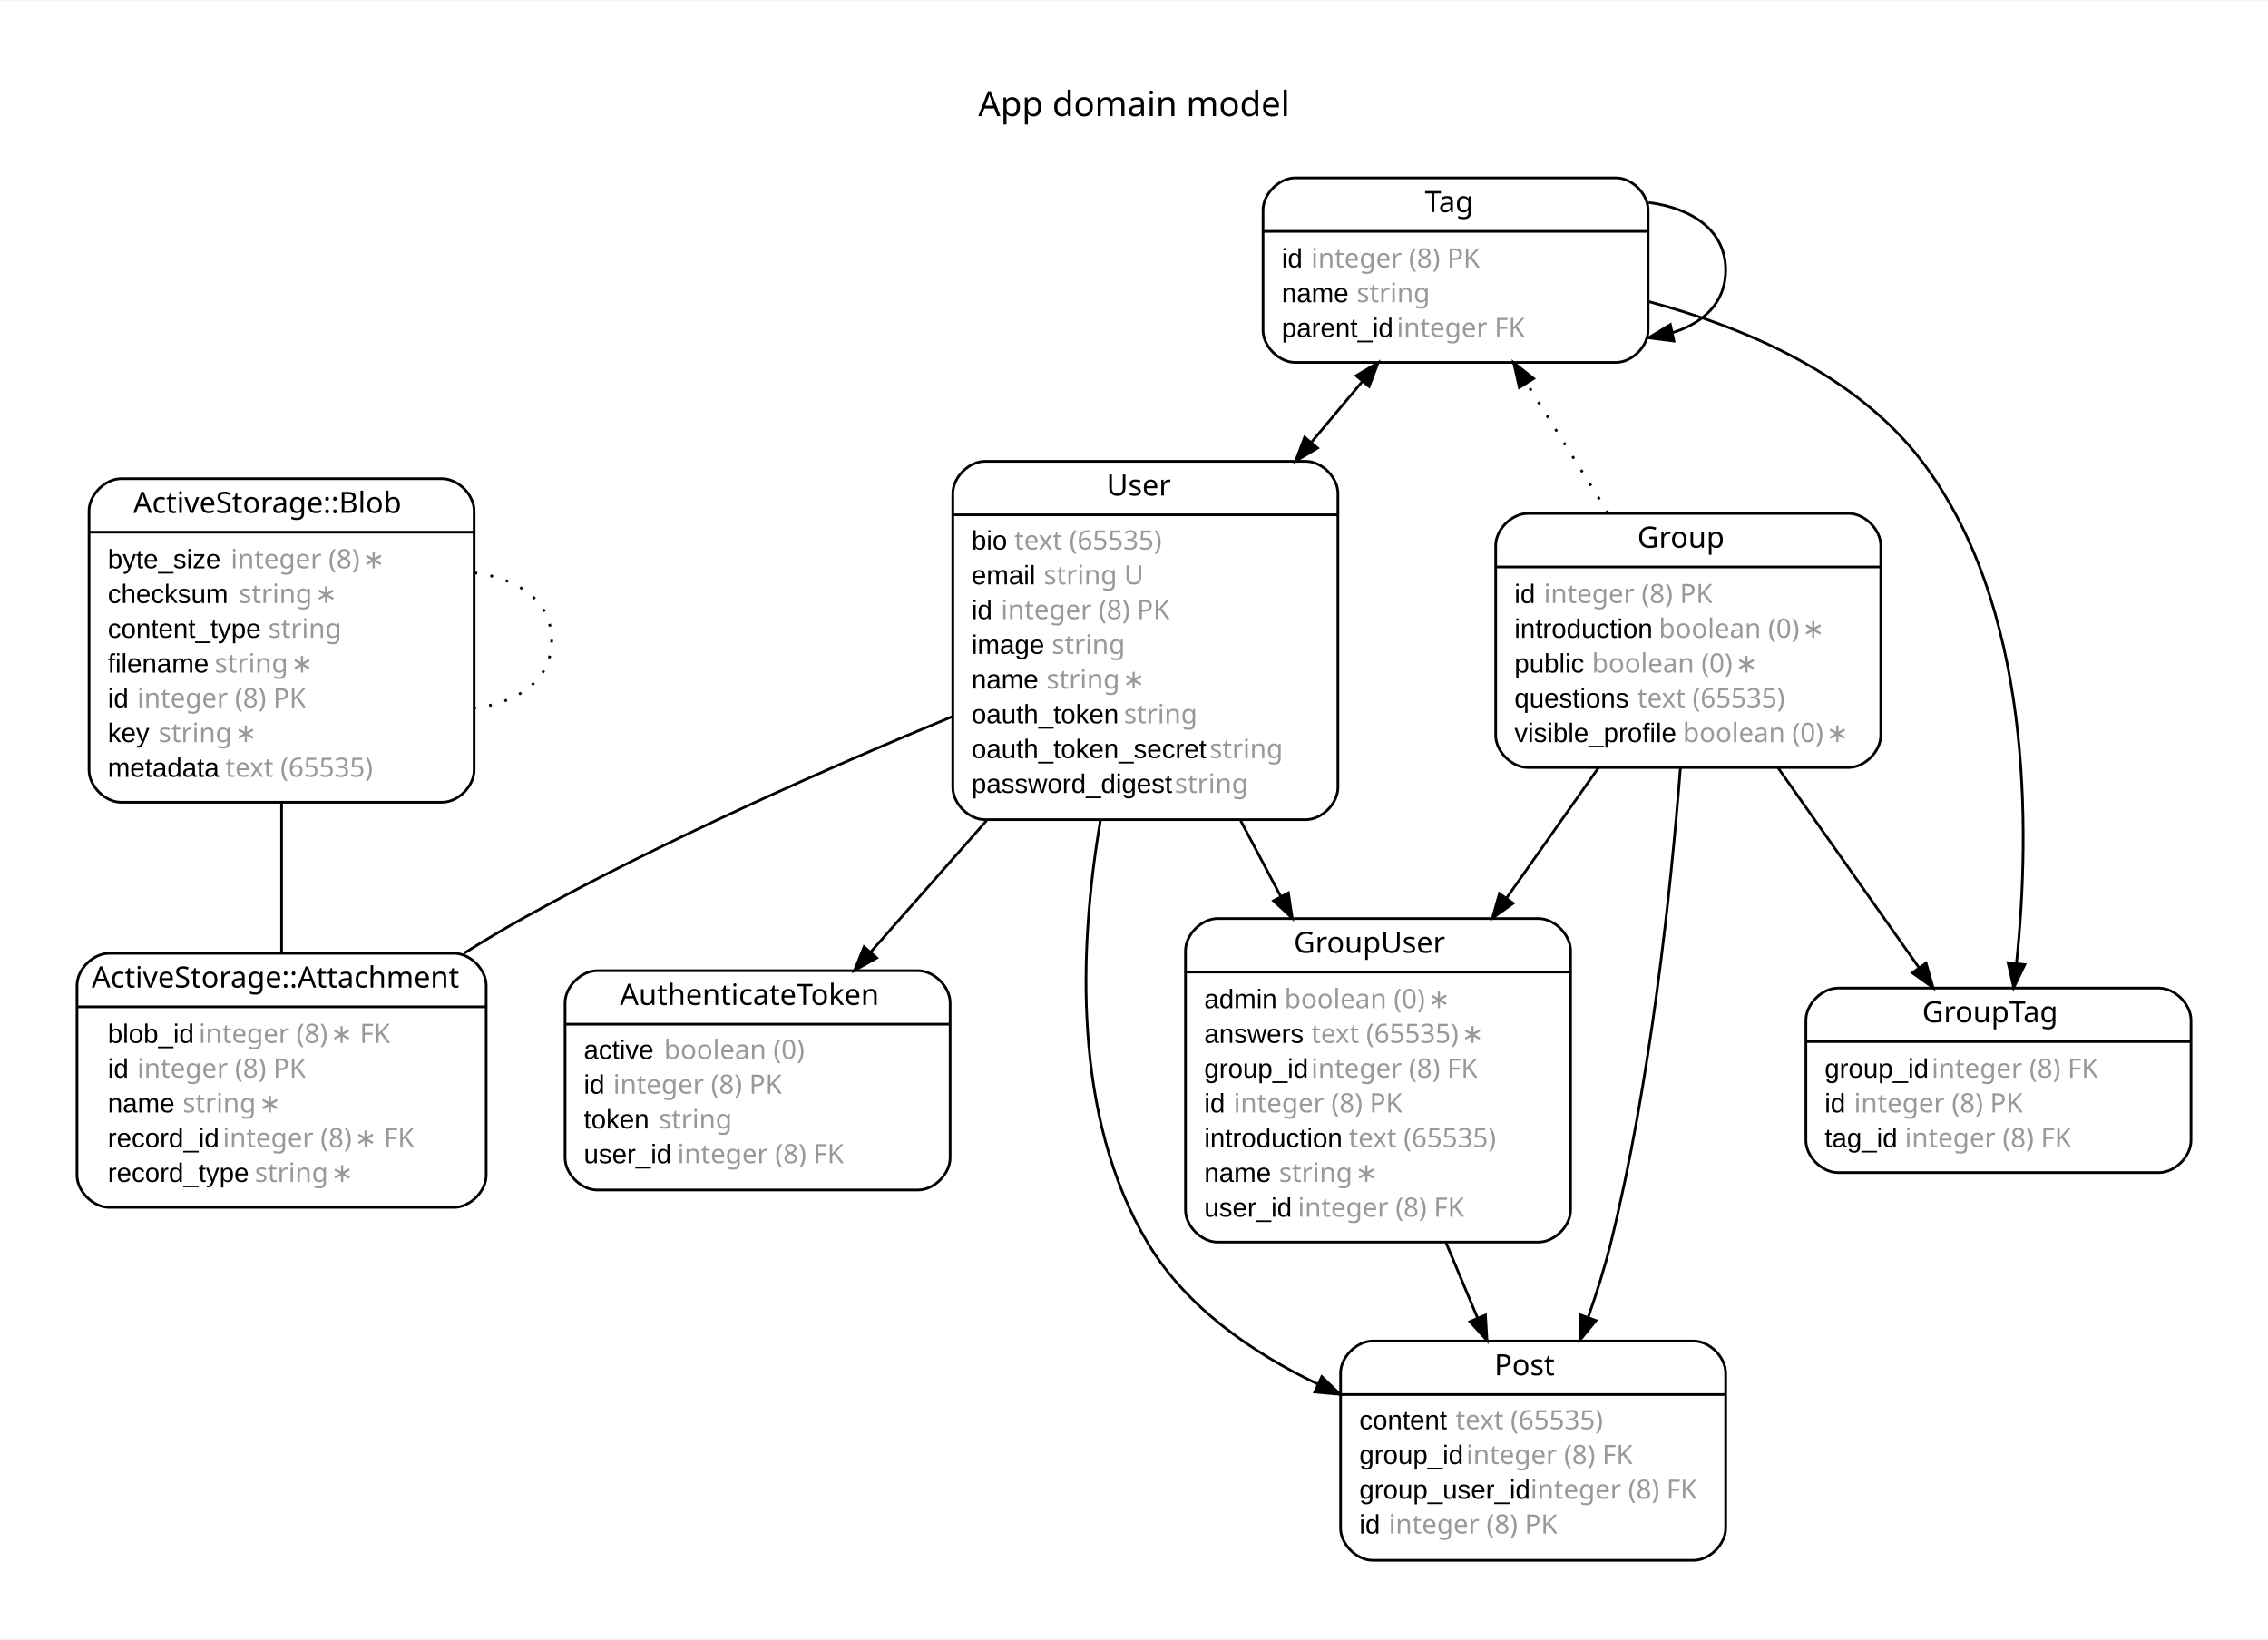
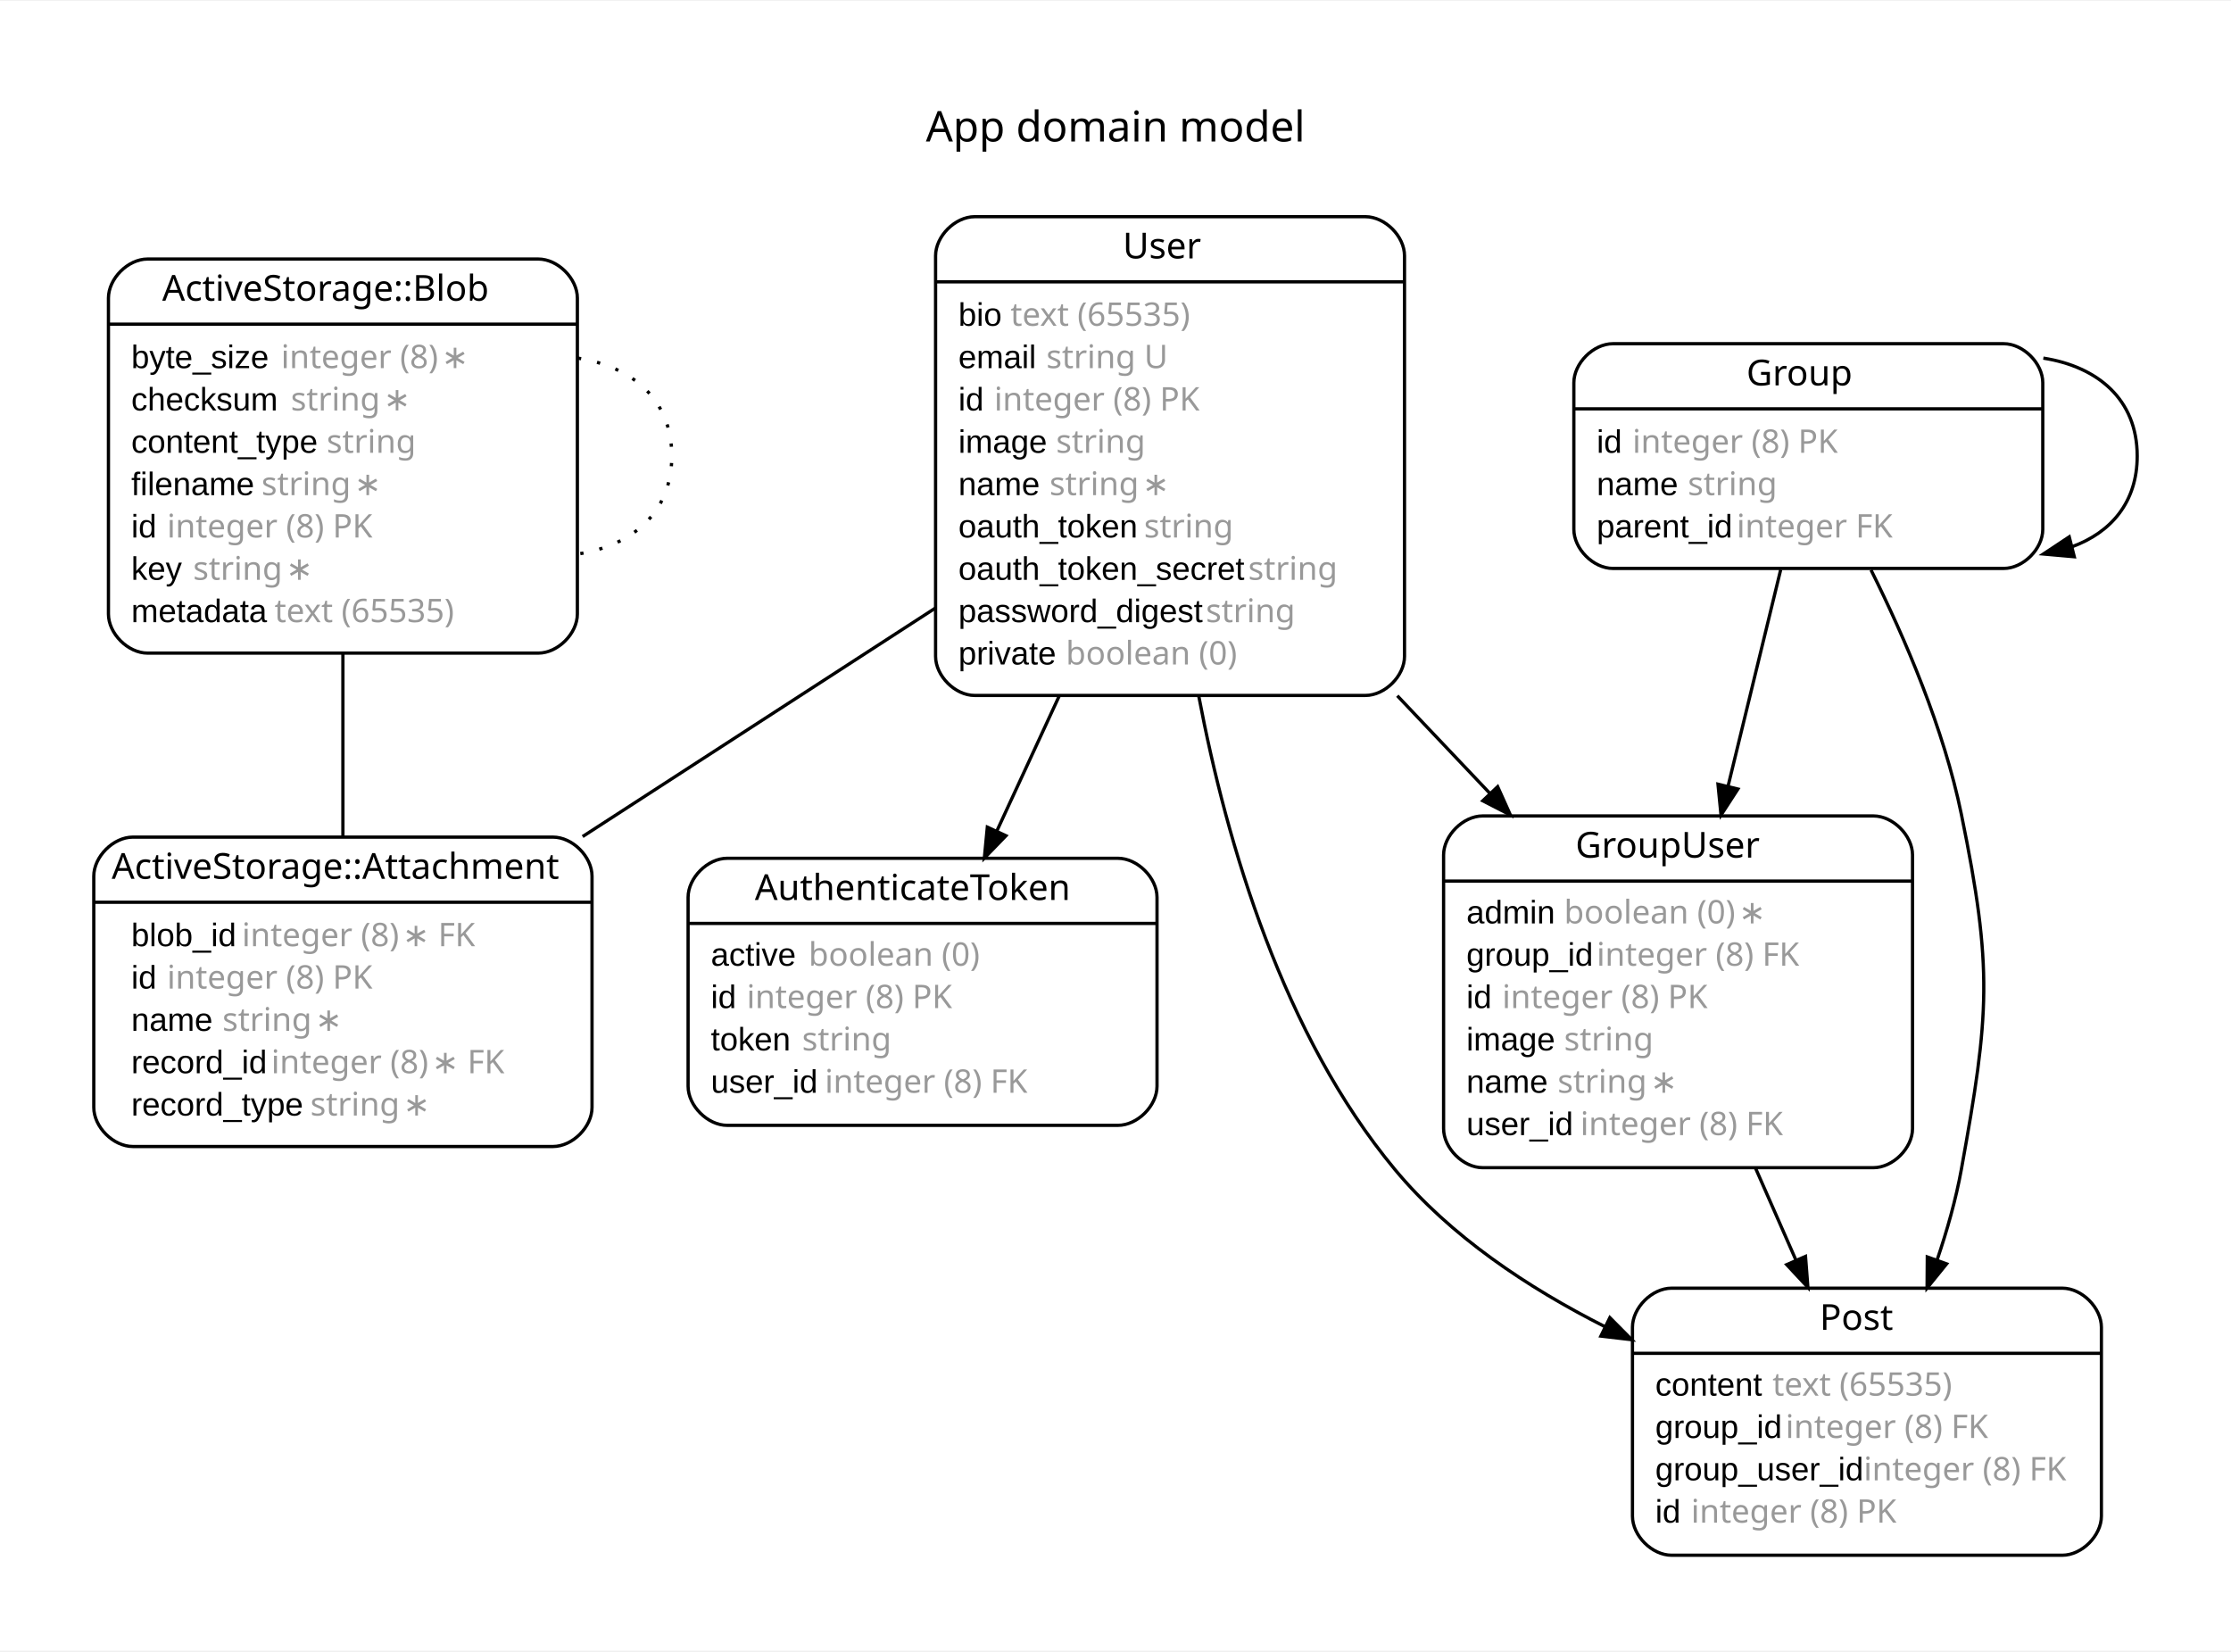
- <svg xmlns="http://www.w3.org/2000/svg" width="848pt" height="613pt" viewBox="0.00 0.00 848.10 612.60">
-   <g id="graph0" class="graph" transform="scale(1 1) rotate(0) translate(28.8 583.8)">
-     <polygon fill="#ffffff" stroke="transparent" points="-28.8,28.8 -28.8,-583.8 819.3,-583.8 819.3,28.8 -28.8,28.8" />
-     <text text-anchor="middle" x="395.25" y="-540.6" font-family="Arial Bold" font-size="13.00" fill="#000000">App domain model</text>
+ <svg xmlns="http://www.w3.org/2000/svg" width="685pt" height="507pt" viewBox="0.00 0.00 685.10 506.60">
+   <g id="graph0" class="graph" transform="scale(1 1) rotate(0) translate(28.8 477.8)">
+     <polygon fill="#ffffff" stroke="transparent" points="-28.8,28.8 -28.8,-477.8 656.3,-477.8 656.3,28.8 -28.8,28.8" />
+     <text text-anchor="middle" x="313.75" y="-434.6" font-family="Arial Bold" font-size="13.00" fill="#000000">App domain model</text>
    <g id="node1" class="node">
-       <path fill="none" stroke="#000000" d="M12,-132.5C12,-132.5 141,-132.5 141,-132.5 147,-132.5 153,-138.5 153,-144.5 153,-144.5 153,-215.5 153,-215.5 153,-221.5 147,-227.5 141,-227.5 141,-227.5 12,-227.5 12,-227.5 6,-227.5 0,-221.5 0,-215.5 0,-215.5 0,-144.5 0,-144.5 0,-138.5 6,-132.5 12,-132.5" />
-       <text text-anchor="start" x="5.5" y="-214.7" font-family="Arial Bold" font-size="11.00" fill="#000000">ActiveStorage::Attachment</text>
-       <polyline fill="none" stroke="#000000" points="0,-207.5 153,-207.5 " />
-       <text text-anchor="start" x="11.5" y="-194" font-family="Arial" font-size="10.00" fill="#000000">blob_id </text>
-       <text text-anchor="start" x="45.5" y="-194" font-family="Arial Italic" font-size="10.00" fill="#999999">integer (8) ∗ FK</text>
-       <text text-anchor="start" x="11.5" y="-181" font-family="Arial" font-size="10.00" fill="#000000">id </text>
-       <text text-anchor="start" x="22.5" y="-181" font-family="Arial Italic" font-size="10.00" fill="#999999">integer (8) PK</text>
-       <text text-anchor="start" x="11.5" y="-168" font-family="Arial" font-size="10.00" fill="#000000">name </text>
-       <text text-anchor="start" x="39.5" y="-168" font-family="Arial Italic" font-size="10.00" fill="#999999">string ∗</text>
-       <text text-anchor="start" x="11.5" y="-155" font-family="Arial" font-size="10.00" fill="#000000">record_id </text>
-       <text text-anchor="start" x="54.5" y="-155" font-family="Arial Italic" font-size="10.00" fill="#999999">integer (8) ∗ FK</text>
-       <text text-anchor="start" x="11.5" y="-142" font-family="Arial" font-size="10.00" fill="#000000">record_type </text>
-       <text text-anchor="start" x="66.5" y="-142" font-family="Arial Italic" font-size="10.00" fill="#999999">string ∗</text>
+       <path fill="none" stroke="#000000" d="M12,-126C12,-126 141,-126 141,-126 147,-126 153,-132 153,-138 153,-138 153,-209 153,-209 153,-215 147,-221 141,-221 141,-221 12,-221 12,-221 6,-221 0,-215 0,-209 0,-209 0,-138 0,-138 0,-132 6,-126 12,-126" />
+       <text text-anchor="start" x="5.5" y="-208.2" font-family="Arial Bold" font-size="11.00" fill="#000000">ActiveStorage::Attachment</text>
+       <polyline fill="none" stroke="#000000" points="0,-201 153,-201 " />
+       <text text-anchor="start" x="11.5" y="-187.5" font-family="Arial" font-size="10.00" fill="#000000">blob_id </text>
+       <text text-anchor="start" x="45.5" y="-187.5" font-family="Arial Italic" font-size="10.00" fill="#999999">integer (8) ∗ FK</text>
+       <text text-anchor="start" x="11.5" y="-174.5" font-family="Arial" font-size="10.00" fill="#000000">id </text>
+       <text text-anchor="start" x="22.5" y="-174.5" font-family="Arial Italic" font-size="10.00" fill="#999999">integer (8) PK</text>
+       <text text-anchor="start" x="11.5" y="-161.5" font-family="Arial" font-size="10.00" fill="#000000">name </text>
+       <text text-anchor="start" x="39.5" y="-161.5" font-family="Arial Italic" font-size="10.00" fill="#999999">string ∗</text>
+       <text text-anchor="start" x="11.5" y="-148.5" font-family="Arial" font-size="10.00" fill="#000000">record_id </text>
+       <text text-anchor="start" x="54.5" y="-148.5" font-family="Arial Italic" font-size="10.00" fill="#999999">integer (8) ∗ FK</text>
+       <text text-anchor="start" x="11.5" y="-135.5" font-family="Arial" font-size="10.00" fill="#000000">record_type </text>
+       <text text-anchor="start" x="66.5" y="-135.5" font-family="Arial Italic" font-size="10.00" fill="#999999">string ∗</text>
    </g>
    <g id="node2" class="node">
-       <path fill="none" stroke="#000000" d="M16.5,-284C16.5,-284 136.5,-284 136.5,-284 142.5,-284 148.5,-290 148.5,-296 148.5,-296 148.5,-393 148.5,-393 148.5,-399 142.5,-405 136.5,-405 136.5,-405 16.5,-405 16.5,-405 10.5,-405 4.5,-399 4.5,-393 4.5,-393 4.5,-296 4.5,-296 4.5,-290 10.5,-284 16.5,-284" />
-       <text text-anchor="start" x="21" y="-392.2" font-family="Arial Bold" font-size="11.00" fill="#000000">ActiveStorage::Blob</text>
-       <polyline fill="none" stroke="#000000" points="4.5,-385 148.5,-385 " />
-       <text text-anchor="start" x="11.5" y="-371.5" font-family="Arial" font-size="10.00" fill="#000000">byte_size </text>
-       <text text-anchor="start" x="57.5" y="-371.5" font-family="Arial Italic" font-size="10.00" fill="#999999">integer (8) ∗</text>
-       <text text-anchor="start" x="11.5" y="-358.5" font-family="Arial" font-size="10.00" fill="#000000">checksum </text>
-       <text text-anchor="start" x="60.5" y="-358.5" font-family="Arial Italic" font-size="10.00" fill="#999999">string ∗</text>
-       <text text-anchor="start" x="11.5" y="-345.5" font-family="Arial" font-size="10.00" fill="#000000">content_type </text>
-       <text text-anchor="start" x="71.5" y="-345.5" font-family="Arial Italic" font-size="10.00" fill="#999999">string</text>
-       <text text-anchor="start" x="11.5" y="-332.5" font-family="Arial" font-size="10.00" fill="#000000">filename </text>
-       <text text-anchor="start" x="51.5" y="-332.5" font-family="Arial Italic" font-size="10.00" fill="#999999">string ∗</text>
-       <text text-anchor="start" x="11.5" y="-319.5" font-family="Arial" font-size="10.00" fill="#000000">id </text>
-       <text text-anchor="start" x="22.5" y="-319.5" font-family="Arial Italic" font-size="10.00" fill="#999999">integer (8) PK</text>
-       <text text-anchor="start" x="11.5" y="-306.5" font-family="Arial" font-size="10.00" fill="#000000">key </text>
-       <text text-anchor="start" x="30.5" y="-306.5" font-family="Arial Italic" font-size="10.00" fill="#999999">string ∗</text>
-       <text text-anchor="start" x="11.5" y="-293.5" font-family="Arial" font-size="10.00" fill="#000000">metadata </text>
-       <text text-anchor="start" x="55.5" y="-293.5" font-family="Arial Italic" font-size="10.00" fill="#999999">text (65535)</text>
+       <path fill="none" stroke="#000000" d="M16.5,-277.5C16.5,-277.5 136.5,-277.5 136.5,-277.5 142.5,-277.5 148.5,-283.5 148.5,-289.5 148.5,-289.5 148.5,-386.5 148.5,-386.5 148.5,-392.5 142.5,-398.5 136.5,-398.5 136.5,-398.5 16.5,-398.5 16.5,-398.5 10.5,-398.5 4.5,-392.5 4.5,-386.5 4.5,-386.5 4.5,-289.5 4.5,-289.5 4.5,-283.5 10.5,-277.5 16.5,-277.5" />
+       <text text-anchor="start" x="21" y="-385.7" font-family="Arial Bold" font-size="11.00" fill="#000000">ActiveStorage::Blob</text>
+       <polyline fill="none" stroke="#000000" points="4.5,-378.5 148.5,-378.5 " />
+       <text text-anchor="start" x="11.5" y="-365" font-family="Arial" font-size="10.00" fill="#000000">byte_size </text>
+       <text text-anchor="start" x="57.5" y="-365" font-family="Arial Italic" font-size="10.00" fill="#999999">integer (8) ∗</text>
+       <text text-anchor="start" x="11.5" y="-352" font-family="Arial" font-size="10.00" fill="#000000">checksum </text>
+       <text text-anchor="start" x="60.5" y="-352" font-family="Arial Italic" font-size="10.00" fill="#999999">string ∗</text>
+       <text text-anchor="start" x="11.5" y="-339" font-family="Arial" font-size="10.00" fill="#000000">content_type </text>
+       <text text-anchor="start" x="71.5" y="-339" font-family="Arial Italic" font-size="10.00" fill="#999999">string</text>
+       <text text-anchor="start" x="11.5" y="-326" font-family="Arial" font-size="10.00" fill="#000000">filename </text>
+       <text text-anchor="start" x="51.5" y="-326" font-family="Arial Italic" font-size="10.00" fill="#999999">string ∗</text>
+       <text text-anchor="start" x="11.5" y="-313" font-family="Arial" font-size="10.00" fill="#000000">id </text>
+       <text text-anchor="start" x="22.5" y="-313" font-family="Arial Italic" font-size="10.00" fill="#999999">integer (8) PK</text>
+       <text text-anchor="start" x="11.5" y="-300" font-family="Arial" font-size="10.00" fill="#000000">key </text>
+       <text text-anchor="start" x="30.5" y="-300" font-family="Arial Italic" font-size="10.00" fill="#999999">string ∗</text>
+       <text text-anchor="start" x="11.5" y="-287" font-family="Arial" font-size="10.00" fill="#000000">metadata </text>
+       <text text-anchor="start" x="55.5" y="-287" font-family="Arial Italic" font-size="10.00" fill="#999999">text (65535)</text>
+     </g>
+     <g id="edge6" class="edge">
+       <path fill="none" stroke="#000000" d="M76.5,-277.214C76.5,-258.726 76.5,-238.683 76.5,-221.189" />
    </g>
    <g id="edge12" class="edge">
-       <path fill="none" stroke="#000000" d="M76.5,-283.714C76.5,-265.226 76.5,-245.183 76.5,-227.689" />
-     </g>
-     <g id="edge16" class="edge">
-       <path fill="none" stroke="#000000" stroke-dasharray="1,5" d="M148.676,-369.805C165.293,-367.624 177.5,-359.19 177.5,-344.5 177.5,-329.81 165.293,-321.376 148.676,-319.195" />
+       <path fill="none" stroke="#000000" stroke-dasharray="1,5" d="M148.676,-368.072C165.293,-365.481 177.5,-355.457 177.5,-338 177.5,-320.543 165.293,-310.519 148.676,-307.928" />
    </g>
    <g id="node3" class="node">
-       <path fill="none" stroke="#000000" d="M194.5,-139C194.5,-139 314.5,-139 314.5,-139 320.5,-139 326.5,-145 326.5,-151 326.5,-151 326.5,-209 326.5,-209 326.5,-215 320.5,-221 314.5,-221 314.5,-221 194.5,-221 194.5,-221 188.5,-221 182.5,-215 182.5,-209 182.5,-209 182.5,-151 182.5,-151 182.5,-145 188.5,-139 194.5,-139" />
-       <text text-anchor="start" x="203" y="-208.2" font-family="Arial Bold" font-size="11.00" fill="#000000">AuthenticateToken</text>
-       <polyline fill="none" stroke="#000000" points="182.5,-201 326.5,-201 " />
-       <text text-anchor="start" x="189.5" y="-188" font-family="Arial" font-size="10.00" fill="#000000">active </text>
-       <text text-anchor="start" x="219.5" y="-188" font-family="Arial Italic" font-size="10.00" fill="#999999">boolean (0)</text>
-       <text text-anchor="start" x="189.5" y="-175" font-family="Arial" font-size="10.00" fill="#000000">id </text>
-       <text text-anchor="start" x="200.5" y="-175" font-family="Arial Italic" font-size="10.00" fill="#999999">integer (8) PK</text>
-       <text text-anchor="start" x="189.5" y="-162" font-family="Arial" font-size="10.00" fill="#000000">token </text>
-       <text text-anchor="start" x="217.5" y="-162" font-family="Arial Italic" font-size="10.00" fill="#999999">string</text>
-       <text text-anchor="start" x="189.5" y="-149" font-family="Arial" font-size="10.00" fill="#000000">user_id </text>
-       <text text-anchor="start" x="224.5" y="-149" font-family="Arial Italic" font-size="10.00" fill="#999999">integer (8) FK</text>
+       <path fill="none" stroke="#000000" d="M194.5,-132.5C194.5,-132.5 314.5,-132.5 314.5,-132.5 320.5,-132.5 326.5,-138.5 326.5,-144.5 326.5,-144.5 326.5,-202.5 326.5,-202.5 326.5,-208.5 320.5,-214.5 314.5,-214.5 314.5,-214.5 194.5,-214.5 194.5,-214.5 188.5,-214.5 182.5,-208.5 182.5,-202.5 182.5,-202.5 182.5,-144.5 182.5,-144.5 182.5,-138.5 188.5,-132.5 194.5,-132.5" />
+       <text text-anchor="start" x="203" y="-201.7" font-family="Arial Bold" font-size="11.00" fill="#000000">AuthenticateToken</text>
+       <polyline fill="none" stroke="#000000" points="182.5,-194.5 326.5,-194.5 " />
+       <text text-anchor="start" x="189.5" y="-181.5" font-family="Arial" font-size="10.00" fill="#000000">active </text>
+       <text text-anchor="start" x="219.5" y="-181.5" font-family="Arial Italic" font-size="10.00" fill="#999999">boolean (0)</text>
+       <text text-anchor="start" x="189.5" y="-168.5" font-family="Arial" font-size="10.00" fill="#000000">id </text>
+       <text text-anchor="start" x="200.5" y="-168.5" font-family="Arial Italic" font-size="10.00" fill="#999999">integer (8) PK</text>
+       <text text-anchor="start" x="189.5" y="-155.5" font-family="Arial" font-size="10.00" fill="#000000">token </text>
+       <text text-anchor="start" x="217.5" y="-155.5" font-family="Arial Italic" font-size="10.00" fill="#999999">string</text>
+       <text text-anchor="start" x="189.5" y="-142.5" font-family="Arial" font-size="10.00" fill="#000000">user_id </text>
+       <text text-anchor="start" x="224.5" y="-142.5" font-family="Arial Italic" font-size="10.00" fill="#999999">integer (8) FK</text>
    </g>
    <g id="node4" class="node">
-       <path fill="none" stroke="#000000" d="M542.5,-297C542.5,-297 662.5,-297 662.5,-297 668.5,-297 674.5,-303 674.5,-309 674.5,-309 674.5,-380 674.5,-380 674.5,-386 668.5,-392 662.5,-392 662.5,-392 542.5,-392 542.5,-392 536.5,-392 530.5,-386 530.5,-380 530.5,-380 530.5,-309 530.5,-309 530.5,-303 536.5,-297 542.5,-297" />
-       <text text-anchor="start" x="583.5" y="-379.2" font-family="Arial Bold" font-size="11.00" fill="#000000">Group</text>
-       <polyline fill="none" stroke="#000000" points="530.5,-372 674.5,-372 " />
-       <text text-anchor="start" x="537.5" y="-358.5" font-family="Arial" font-size="10.00" fill="#000000">id </text>
-       <text text-anchor="start" x="548.5" y="-358.5" font-family="Arial Italic" font-size="10.00" fill="#999999">integer (8) PK</text>
-       <text text-anchor="start" x="537.5" y="-345.5" font-family="Arial" font-size="10.00" fill="#000000">introduction </text>
-       <text text-anchor="start" x="591.5" y="-345.5" font-family="Arial Italic" font-size="10.00" fill="#999999">boolean (0) ∗</text>
-       <text text-anchor="start" x="537.5" y="-332.5" font-family="Arial" font-size="10.00" fill="#000000">public </text>
-       <text text-anchor="start" x="566.5" y="-332.5" font-family="Arial Italic" font-size="10.00" fill="#999999">boolean (0) ∗</text>
-       <text text-anchor="start" x="537.5" y="-319.5" font-family="Arial" font-size="10.00" fill="#000000">questions </text>
-       <text text-anchor="start" x="583.5" y="-319.5" font-family="Arial Italic" font-size="10.00" fill="#999999">text (65535)</text>
-       <text text-anchor="start" x="537.5" y="-306.5" font-family="Arial" font-size="10.00" fill="#000000">visible_profile </text>
-       <text text-anchor="start" x="600.5" y="-306.5" font-family="Arial Italic" font-size="10.00" fill="#999999">boolean (0) ∗</text>
+       <path fill="none" stroke="#000000" d="M466.5,-303.5C466.5,-303.5 586.5,-303.5 586.5,-303.5 592.5,-303.5 598.5,-309.5 598.5,-315.5 598.5,-315.5 598.5,-360.5 598.5,-360.5 598.5,-366.5 592.5,-372.5 586.5,-372.5 586.5,-372.5 466.5,-372.5 466.5,-372.5 460.5,-372.5 454.5,-366.5 454.5,-360.5 454.5,-360.5 454.5,-315.5 454.5,-315.5 454.5,-309.5 460.5,-303.5 466.5,-303.5" />
+       <text text-anchor="start" x="507.5" y="-359.7" font-family="Arial Bold" font-size="11.00" fill="#000000">Group</text>
+       <polyline fill="none" stroke="#000000" points="454.5,-352.5 598.5,-352.5 " />
+       <text text-anchor="start" x="461.5" y="-339" font-family="Arial" font-size="10.00" fill="#000000">id </text>
+       <text text-anchor="start" x="472.5" y="-339" font-family="Arial Italic" font-size="10.00" fill="#999999">integer (8) PK</text>
+       <text text-anchor="start" x="461.5" y="-326" font-family="Arial" font-size="10.00" fill="#000000">name </text>
+       <text text-anchor="start" x="489.5" y="-326" font-family="Arial Italic" font-size="10.00" fill="#999999">string</text>
+       <text text-anchor="start" x="461.5" y="-313" font-family="Arial" font-size="10.00" fill="#000000">parent_id </text>
+       <text text-anchor="start" x="504.5" y="-313" font-family="Arial Italic" font-size="10.00" fill="#999999">integer FK</text>
+     </g>
+     <g id="edge3" class="edge">
+       <path fill="none" stroke="#000000" d="M598.676,-368.072C615.293,-365.481 627.5,-355.457 627.5,-338 627.5,-323.816 619.442,-314.539 607.506,-310.169" />
+       <polygon fill="#000000" stroke="#000000" points="608.174,-307.089 598.676,-307.928 606.624,-313.195 608.174,-307.089" />
    </g>
    <g id="node5" class="node">
-       <path fill="none" stroke="#000000" d="M658.5,-145.5C658.5,-145.5 778.5,-145.5 778.5,-145.5 784.5,-145.5 790.5,-151.5 790.5,-157.5 790.5,-157.5 790.5,-202.5 790.5,-202.5 790.5,-208.5 784.5,-214.5 778.5,-214.5 778.5,-214.5 658.5,-214.5 658.5,-214.5 652.5,-214.5 646.5,-208.5 646.5,-202.5 646.5,-202.5 646.5,-157.5 646.5,-157.5 646.5,-151.5 652.5,-145.5 658.5,-145.5" />
-       <text text-anchor="start" x="690" y="-201.7" font-family="Arial Bold" font-size="11.00" fill="#000000">GroupTag</text>
-       <polyline fill="none" stroke="#000000" points="646.5,-194.5 790.5,-194.5 " />
-       <text text-anchor="start" x="653.5" y="-181" font-family="Arial" font-size="10.00" fill="#000000">group_id </text>
-       <text text-anchor="start" x="693.5" y="-181" font-family="Arial Italic" font-size="10.00" fill="#999999">integer (8) FK</text>
-       <text text-anchor="start" x="653.5" y="-168" font-family="Arial" font-size="10.00" fill="#000000">id </text>
-       <text text-anchor="start" x="664.5" y="-168" font-family="Arial Italic" font-size="10.00" fill="#999999">integer (8) PK</text>
-       <text text-anchor="start" x="653.5" y="-155" font-family="Arial" font-size="10.00" fill="#000000">tag_id </text>
-       <text text-anchor="start" x="683.5" y="-155" font-family="Arial Italic" font-size="10.00" fill="#999999">integer (8) FK</text>
+       <path fill="none" stroke="#000000" d="M426.5,-119.5C426.5,-119.5 546.5,-119.5 546.5,-119.5 552.5,-119.5 558.5,-125.5 558.5,-131.5 558.5,-131.5 558.5,-215.5 558.5,-215.5 558.5,-221.5 552.5,-227.5 546.5,-227.5 546.5,-227.5 426.5,-227.5 426.5,-227.5 420.5,-227.5 414.5,-221.5 414.5,-215.5 414.5,-215.5 414.5,-131.5 414.5,-131.5 414.5,-125.5 420.5,-119.5 426.5,-119.5" />
+       <text text-anchor="start" x="455" y="-214.7" font-family="Arial Bold" font-size="11.00" fill="#000000">GroupUser</text>
+       <polyline fill="none" stroke="#000000" points="414.5,-207.5 558.5,-207.5 " />
+       <text text-anchor="start" x="421.5" y="-194.5" font-family="Arial" font-size="10.00" fill="#000000">admin </text>
+       <text text-anchor="start" x="451.5" y="-194.5" font-family="Arial Italic" font-size="10.00" fill="#999999">boolean (0) ∗</text>
+       <text text-anchor="start" x="421.5" y="-181.5" font-family="Arial" font-size="10.00" fill="#000000">group_id </text>
+       <text text-anchor="start" x="461.5" y="-181.5" font-family="Arial Italic" font-size="10.00" fill="#999999">integer (8) FK</text>
+       <text text-anchor="start" x="421.5" y="-168.5" font-family="Arial" font-size="10.00" fill="#000000">id </text>
+       <text text-anchor="start" x="432.5" y="-168.5" font-family="Arial Italic" font-size="10.00" fill="#999999">integer (8) PK</text>
+       <text text-anchor="start" x="421.5" y="-155.5" font-family="Arial" font-size="10.00" fill="#000000">image </text>
+       <text text-anchor="start" x="451.5" y="-155.5" font-family="Arial Italic" font-size="10.00" fill="#999999">string</text>
+       <text text-anchor="start" x="421.5" y="-142.5" font-family="Arial" font-size="10.00" fill="#000000">name </text>
+       <text text-anchor="start" x="449.5" y="-142.5" font-family="Arial Italic" font-size="10.00" fill="#999999">string ∗</text>
+       <text text-anchor="start" x="421.5" y="-129.5" font-family="Arial" font-size="10.00" fill="#000000">user_id </text>
+       <text text-anchor="start" x="456.5" y="-129.5" font-family="Arial Italic" font-size="10.00" fill="#999999">integer (8) FK</text>
    </g>
-     <g id="edge4" class="edge">
-       <path fill="none" stroke="#000000" d="M636.052,-296.92C652.704,-273.305 672.648,-245.023 688.748,-222.191" />
-       <polygon fill="#000000" stroke="#000000" points="691.439,-223.842 694.051,-214.671 686.29,-220.211 691.439,-223.842" />
+     <g id="edge1" class="edge">
+       <path fill="none" stroke="#000000" d="M518.017,-303.114C513.32,-283.798 507.338,-259.195 501.85,-236.625" />
+       <polygon fill="#000000" stroke="#000000" points="504.882,-235.763 499.695,-227.762 498.76,-237.252 504.882,-235.763" />
    </g>
    <g id="node6" class="node">
-       <path fill="none" stroke="#000000" d="M426.5,-119.5C426.5,-119.5 546.5,-119.5 546.5,-119.5 552.5,-119.5 558.5,-125.5 558.5,-131.5 558.5,-131.5 558.5,-228.5 558.5,-228.5 558.5,-234.5 552.5,-240.5 546.5,-240.5 546.5,-240.5 426.5,-240.5 426.5,-240.5 420.5,-240.5 414.5,-234.5 414.5,-228.5 414.5,-228.5 414.5,-131.5 414.5,-131.5 414.5,-125.5 420.5,-119.5 426.5,-119.5" />
-       <text text-anchor="start" x="455" y="-227.7" font-family="Arial Bold" font-size="11.00" fill="#000000">GroupUser</text>
-       <polyline fill="none" stroke="#000000" points="414.5,-220.5 558.5,-220.5 " />
-       <text text-anchor="start" x="421.5" y="-207" font-family="Arial" font-size="10.00" fill="#000000">admin </text>
-       <text text-anchor="start" x="451.5" y="-207" font-family="Arial Italic" font-size="10.00" fill="#999999">boolean (0) ∗</text>
-       <text text-anchor="start" x="421.5" y="-194" font-family="Arial" font-size="10.00" fill="#000000">answers </text>
-       <text text-anchor="start" x="461.5" y="-194" font-family="Arial Italic" font-size="10.00" fill="#999999">text (65535) ∗</text>
-       <text text-anchor="start" x="421.5" y="-181" font-family="Arial" font-size="10.00" fill="#000000">group_id </text>
-       <text text-anchor="start" x="461.5" y="-181" font-family="Arial Italic" font-size="10.00" fill="#999999">integer (8) FK</text>
-       <text text-anchor="start" x="421.5" y="-168" font-family="Arial" font-size="10.00" fill="#000000">id </text>
-       <text text-anchor="start" x="432.5" y="-168" font-family="Arial Italic" font-size="10.00" fill="#999999">integer (8) PK</text>
-       <text text-anchor="start" x="421.5" y="-155" font-family="Arial" font-size="10.00" fill="#000000">introduction </text>
-       <text text-anchor="start" x="475.5" y="-155" font-family="Arial Italic" font-size="10.00" fill="#999999">text (65535)</text>
-       <text text-anchor="start" x="421.5" y="-142" font-family="Arial" font-size="10.00" fill="#000000">name </text>
-       <text text-anchor="start" x="449.5" y="-142" font-family="Arial Italic" font-size="10.00" fill="#999999">string ∗</text>
-       <text text-anchor="start" x="421.5" y="-129" font-family="Arial" font-size="10.00" fill="#000000">user_id </text>
-       <text text-anchor="start" x="456.5" y="-129" font-family="Arial Italic" font-size="10.00" fill="#999999">integer (8) FK</text>
-     </g>
-     <g id="edge2" class="edge">
-       <path fill="none" stroke="#000000" d="M568.948,-296.92C558.213,-281.697 546.111,-264.534 534.552,-248.143" />
-       <polygon fill="#000000" stroke="#000000" points="537.047,-246.215 529.286,-240.675 531.898,-249.846 537.047,-246.215" />
-     </g>
-     <g id="node7" class="node">
      <path fill="none" stroke="#000000" d="M484.5,-.5C484.5,-.5 604.5,-.5 604.5,-.5 610.5,-.5 616.5,-6.5 616.5,-12.5 616.5,-12.5 616.5,-70.5 616.5,-70.5 616.5,-76.5 610.5,-82.5 604.5,-82.5 604.5,-82.5 484.5,-82.5 484.5,-82.5 478.5,-82.5 472.5,-76.5 472.5,-70.5 472.5,-70.5 472.5,-12.5 472.5,-12.5 472.5,-6.5 478.5,-.5 484.5,-.5" />
      <text text-anchor="start" x="530" y="-69.7" font-family="Arial Bold" font-size="11.00" fill="#000000">Post</text>
      <polyline fill="none" stroke="#000000" points="472.5,-62.5 616.5,-62.5 " />
      <text text-anchor="start" x="479.5" y="-49.5" font-family="Arial" font-size="10.00" fill="#000000">content </text>
      <text text-anchor="start" x="515.5" y="-49.5" font-family="Arial Italic" font-size="10.00" fill="#999999">text (65535)</text>
      <text text-anchor="start" x="479.5" y="-36.5" font-family="Arial" font-size="10.00" fill="#000000">group_id </text>
      <text text-anchor="start" x="519.5" y="-36.5" font-family="Arial Italic" font-size="10.00" fill="#999999">integer (8) FK</text>
      <text text-anchor="start" x="479.5" y="-23.5" font-family="Arial" font-size="10.00" fill="#000000">group_user_id </text>
      <text text-anchor="start" x="543.5" y="-23.5" font-family="Arial Italic" font-size="10.00" fill="#999999">integer (8) FK</text>
      <text text-anchor="start" x="479.5" y="-10.5" font-family="Arial" font-size="10.00" fill="#000000">id </text>
      <text text-anchor="start" x="490.5" y="-10.5" font-family="Arial Italic" font-size="10.00" fill="#999999">integer (8) PK</text>
    </g>
-     <g id="edge6" class="edge">
-       <path fill="none" stroke="#000000" d="M599.567,-296.838C595.987,-250.79 588.457,-179.342 573.5,-119 571.247,-109.912 568.262,-100.429 565.063,-91.341" />
-       <polygon fill="#000000" stroke="#000000" points="567.984,-90.155 561.948,-82.773 562.063,-92.308 567.984,-90.155" />
+     <g id="edge5" class="edge">
+       <path fill="none" stroke="#000000" d="M545.758,-303.022C556.236,-281.972 568.128,-254.246 573.5,-228 583.215,-180.54 582.127,-166.67 573.5,-119 571.833,-109.787 569.135,-100.242 566.039,-91.132" />
+       <polygon fill="#000000" stroke="#000000" points="568.968,-89.967 562.97,-82.555 563.037,-92.09 568.968,-89.967" />
    </g>
-     <g id="node8" class="node">
-       <path fill="none" stroke="#000000" d="M455.5,-448.5C455.5,-448.5 575.5,-448.5 575.5,-448.5 581.5,-448.5 587.5,-454.5 587.5,-460.5 587.5,-460.5 587.5,-505.5 587.5,-505.5 587.5,-511.5 581.5,-517.5 575.5,-517.5 575.5,-517.5 455.5,-517.5 455.5,-517.5 449.5,-517.5 443.5,-511.5 443.5,-505.5 443.5,-505.5 443.5,-460.5 443.5,-460.5 443.5,-454.5 449.5,-448.5 455.5,-448.5" />
-       <text text-anchor="start" x="504" y="-504.7" font-family="Arial Bold" font-size="11.00" fill="#000000">Tag</text>
-       <polyline fill="none" stroke="#000000" points="443.5,-497.5 587.5,-497.5 " />
-       <text text-anchor="start" x="450.5" y="-484" font-family="Arial" font-size="10.00" fill="#000000">id </text>
-       <text text-anchor="start" x="461.5" y="-484" font-family="Arial Italic" font-size="10.00" fill="#999999">integer (8) PK</text>
-       <text text-anchor="start" x="450.5" y="-471" font-family="Arial" font-size="10.00" fill="#000000">name </text>
-       <text text-anchor="start" x="478.5" y="-471" font-family="Arial Italic" font-size="10.00" fill="#999999">string</text>
-       <text text-anchor="start" x="450.5" y="-458" font-family="Arial" font-size="10.00" fill="#000000">parent_id </text>
-       <text text-anchor="start" x="493.5" y="-458" font-family="Arial Italic" font-size="10.00" fill="#999999">integer FK</text>
+     <g id="node7" class="node">
+       <path fill="none" stroke="#000000" d="M270.5,-264.5C270.5,-264.5 390.5,-264.5 390.5,-264.5 396.5,-264.5 402.5,-270.5 402.5,-276.5 402.5,-276.5 402.5,-399.5 402.5,-399.5 402.5,-405.5 396.5,-411.5 390.5,-411.5 390.5,-411.5 270.5,-411.5 270.5,-411.5 264.5,-411.5 258.5,-405.5 258.5,-399.5 258.5,-399.5 258.5,-276.5 258.5,-276.5 258.5,-270.5 264.5,-264.5 270.5,-264.5" />
+       <text text-anchor="start" x="316" y="-398.7" font-family="Arial Bold" font-size="11.00" fill="#000000">User</text>
+       <polyline fill="none" stroke="#000000" points="258.5,-391.5 402.5,-391.5 " />
+       <text text-anchor="start" x="265.5" y="-378" font-family="Arial" font-size="10.00" fill="#000000">bio </text>
+       <text text-anchor="start" x="281.5" y="-378" font-family="Arial Italic" font-size="10.00" fill="#999999">text (65535)</text>
+       <text text-anchor="start" x="265.5" y="-365" font-family="Arial" font-size="10.00" fill="#000000">email </text>
+       <text text-anchor="start" x="292.5" y="-365" font-family="Arial Italic" font-size="10.00" fill="#999999">string U</text>
+       <text text-anchor="start" x="265.5" y="-352" font-family="Arial" font-size="10.00" fill="#000000">id </text>
+       <text text-anchor="start" x="276.5" y="-352" font-family="Arial Italic" font-size="10.00" fill="#999999">integer (8) PK</text>
+       <text text-anchor="start" x="265.5" y="-339" font-family="Arial" font-size="10.00" fill="#000000">image </text>
+       <text text-anchor="start" x="295.5" y="-339" font-family="Arial Italic" font-size="10.00" fill="#999999">string</text>
+       <text text-anchor="start" x="265.5" y="-326" font-family="Arial" font-size="10.00" fill="#000000">name </text>
+       <text text-anchor="start" x="293.5" y="-326" font-family="Arial Italic" font-size="10.00" fill="#999999">string ∗</text>
+       <text text-anchor="start" x="265.5" y="-313" font-family="Arial" font-size="10.00" fill="#000000">oauth_token </text>
+       <text text-anchor="start" x="322.5" y="-313" font-family="Arial Italic" font-size="10.00" fill="#999999">string</text>
+       <text text-anchor="start" x="265.5" y="-300" font-family="Arial" font-size="10.00" fill="#000000">oauth_token_secret </text>
+       <text text-anchor="start" x="354.5" y="-300" font-family="Arial Italic" font-size="10.00" fill="#999999">string</text>
+       <text text-anchor="start" x="265.5" y="-287" font-family="Arial" font-size="10.00" fill="#000000">password_digest </text>
+       <text text-anchor="start" x="341.5" y="-287" font-family="Arial Italic" font-size="10.00" fill="#999999">string</text>
+       <text text-anchor="start" x="265.5" y="-274" font-family="Arial" font-size="10.00" fill="#000000">private </text>
+       <text text-anchor="start" x="298.5" y="-274" font-family="Arial Italic" font-size="10.00" fill="#999999">boolean (0)</text>
    </g>
-     <g id="edge5" class="edge">
-       <path fill="none" stroke="#000000" stroke-dasharray="1,5" d="M572.523,-392.221C562.645,-407.947 551.735,-425.316 542.124,-440.616" />
-       <polygon fill="#000000" stroke="#000000" points="539.349,-439.111 537.229,-448.408 544.684,-442.462 539.349,-439.111" />
+     <g id="edge11" class="edge">
+       <path fill="none" stroke="#000000" d="M510.258,-119.43C514.378,-110.054 518.644,-100.346 522.708,-91.096" />
+       <polygon fill="#000000" stroke="#000000" points="525.637,-92.261 526.373,-82.754 519.869,-89.726 525.637,-92.261" />
    </g>
-     <g id="node9" class="node">
-       <path fill="none" stroke="#000000" d="M339.5,-277.5C339.5,-277.5 459.5,-277.5 459.5,-277.5 465.5,-277.5 471.5,-283.5 471.5,-289.5 471.5,-289.5 471.5,-399.5 471.5,-399.5 471.5,-405.5 465.5,-411.5 459.5,-411.5 459.5,-411.5 339.5,-411.5 339.5,-411.5 333.5,-411.5 327.5,-405.5 327.5,-399.5 327.5,-399.5 327.5,-289.5 327.5,-289.5 327.5,-283.5 333.5,-277.5 339.5,-277.5" />
-       <text text-anchor="start" x="385" y="-398.7" font-family="Arial Bold" font-size="11.00" fill="#000000">User</text>
-       <polyline fill="none" stroke="#000000" points="327.5,-391.5 471.5,-391.5 " />
-       <text text-anchor="start" x="334.5" y="-378.5" font-family="Arial" font-size="10.00" fill="#000000">bio </text>
-       <text text-anchor="start" x="350.5" y="-378.5" font-family="Arial Italic" font-size="10.00" fill="#999999">text (65535)</text>
-       <text text-anchor="start" x="334.5" y="-365.5" font-family="Arial" font-size="10.00" fill="#000000">email </text>
-       <text text-anchor="start" x="361.5" y="-365.5" font-family="Arial Italic" font-size="10.00" fill="#999999">string U</text>
-       <text text-anchor="start" x="334.5" y="-352.5" font-family="Arial" font-size="10.00" fill="#000000">id </text>
-       <text text-anchor="start" x="345.5" y="-352.5" font-family="Arial Italic" font-size="10.00" fill="#999999">integer (8) PK</text>
-       <text text-anchor="start" x="334.5" y="-339.5" font-family="Arial" font-size="10.00" fill="#000000">image </text>
-       <text text-anchor="start" x="364.5" y="-339.5" font-family="Arial Italic" font-size="10.00" fill="#999999">string</text>
-       <text text-anchor="start" x="334.5" y="-326.5" font-family="Arial" font-size="10.00" fill="#000000">name </text>
-       <text text-anchor="start" x="362.5" y="-326.5" font-family="Arial Italic" font-size="10.00" fill="#999999">string ∗</text>
-       <text text-anchor="start" x="334.5" y="-313.5" font-family="Arial" font-size="10.00" fill="#000000">oauth_token </text>
-       <text text-anchor="start" x="391.5" y="-313.5" font-family="Arial Italic" font-size="10.00" fill="#999999">string</text>
-       <text text-anchor="start" x="334.5" y="-300.5" font-family="Arial" font-size="10.00" fill="#000000">oauth_token_secret </text>
-       <text text-anchor="start" x="423.5" y="-300.5" font-family="Arial Italic" font-size="10.00" fill="#999999">string</text>
-       <text text-anchor="start" x="334.5" y="-287.5" font-family="Arial" font-size="10.00" fill="#000000">password_digest </text>
-       <text text-anchor="start" x="410.5" y="-287.5" font-family="Arial Italic" font-size="10.00" fill="#999999">string</text>
+     <g id="edge7" class="edge">
+       <path fill="none" stroke="#000000" d="M258.393,-291.301C224.513,-269.359 184.179,-243.237 150.111,-221.173" />
+     </g>
+     <g id="edge10" class="edge">
+       <path fill="none" stroke="#000000" d="M296.501,-264.411C290.017,-250.376 283.376,-236.001 277.344,-222.945" />
+       <polygon fill="#000000" stroke="#000000" points="280.11,-221.422 273.476,-214.573 274.391,-224.064 280.11,-221.422" />
+     </g>
+     <g id="edge2" class="edge">
+       <path fill="none" stroke="#000000" d="M400.287,-264.411C409.779,-254.402 419.434,-244.22 428.683,-234.467" />
+       <polygon fill="#000000" stroke="#000000" points="431.107,-236.489 435.014,-227.791 426.536,-232.154 431.107,-236.489" />
    </g>
    <g id="edge9" class="edge">
-       <path fill="none" stroke="#000000" d="M511.94,-119.252C515.861,-109.888 519.87,-100.314 523.675,-91.228" />
-       <polygon fill="#000000" stroke="#000000" points="526.68,-92.208 527.251,-82.69 520.869,-89.775 526.68,-92.208" />
-     </g>
-     <g id="edge7" class="edge">
-       <path fill="none" stroke="#000000" d="M587.83,-471.214C623.969,-461.488 665.09,-443.853 689.5,-412 731.105,-357.707 730.503,-274.367 725.232,-223.745" />
-       <polygon fill="#000000" stroke="#000000" points="728.349,-223.275 724.202,-214.688 722.089,-223.986 728.349,-223.275" />
-     </g>
-     <g id="edge10" class="edge">
-       <path fill="none" stroke="#000000" d="M587.676,-508.305C604.293,-506.124 616.5,-497.69 616.5,-483 616.5,-471.065 608.442,-463.259 596.506,-459.581" />
-       <polygon fill="#000000" stroke="#000000" points="597.135,-456.495 587.676,-457.695 595.819,-462.656 597.135,-456.495" />
-     </g>
-     <g id="edge11" class="edge">
-       <path fill="none" stroke="#000000" d="M480.645,-441.385C474.611,-434.179 468.176,-426.497 461.671,-418.73" />
-       <polygon fill="#000000" stroke="#000000" points="478.334,-443.531 486.527,-448.408 483.164,-439.486 478.334,-443.531" />
-       <polygon fill="#000000" stroke="#000000" points="463.881,-416.462 455.687,-411.585 459.051,-420.507 463.881,-416.462" />
-     </g>
-     <g id="edge13" class="edge">
-       <path fill="none" stroke="#000000" d="M327.409,-316.085C280.817,-296.816 219.413,-269.704 167.5,-241 160.01,-236.859 152.341,-232.288 144.788,-227.568" />
-     </g>
-     <g id="edge1" class="edge">
-       <path fill="none" stroke="#000000" d="M340.105,-277.117C325.59,-260.651 310.351,-243.363 296.82,-228.011" />
-       <polygon fill="#000000" stroke="#000000" points="299.046,-225.773 290.732,-221.104 294.32,-229.939 299.046,-225.773" />
-     </g>
-     <g id="edge8" class="edge">
-       <path fill="none" stroke="#000000" d="M435.137,-277.117C440.073,-267.784 445.149,-258.187 450.099,-248.827" />
-       <polygon fill="#000000" stroke="#000000" points="452.986,-250.106 454.409,-240.677 447.417,-247.16 452.986,-250.106" />
-     </g>
-     <g id="edge15" class="edge">
-       <path fill="none" stroke="#000000" d="M382.678,-277.265C374.657,-229.701 372.134,-166.241 400.5,-119 414.812,-95.164 439.247,-78.223 463.965,-66.391" />
-       <polygon fill="#000000" stroke="#000000" points="465.462,-69.17 472.344,-62.571 462.849,-63.438 465.462,-69.17" />
+       <path fill="none" stroke="#000000" d="M339.288,-264.46C348.021,-218.402 365.328,-160.186 399.5,-119 416.537,-98.465 440.466,-82.594 463.981,-70.718" />
+       <polygon fill="#000000" stroke="#000000" points="465.557,-73.454 472.27,-66.683 462.799,-67.79 465.557,-73.454" />
    </g>
  </g>
</svg>
